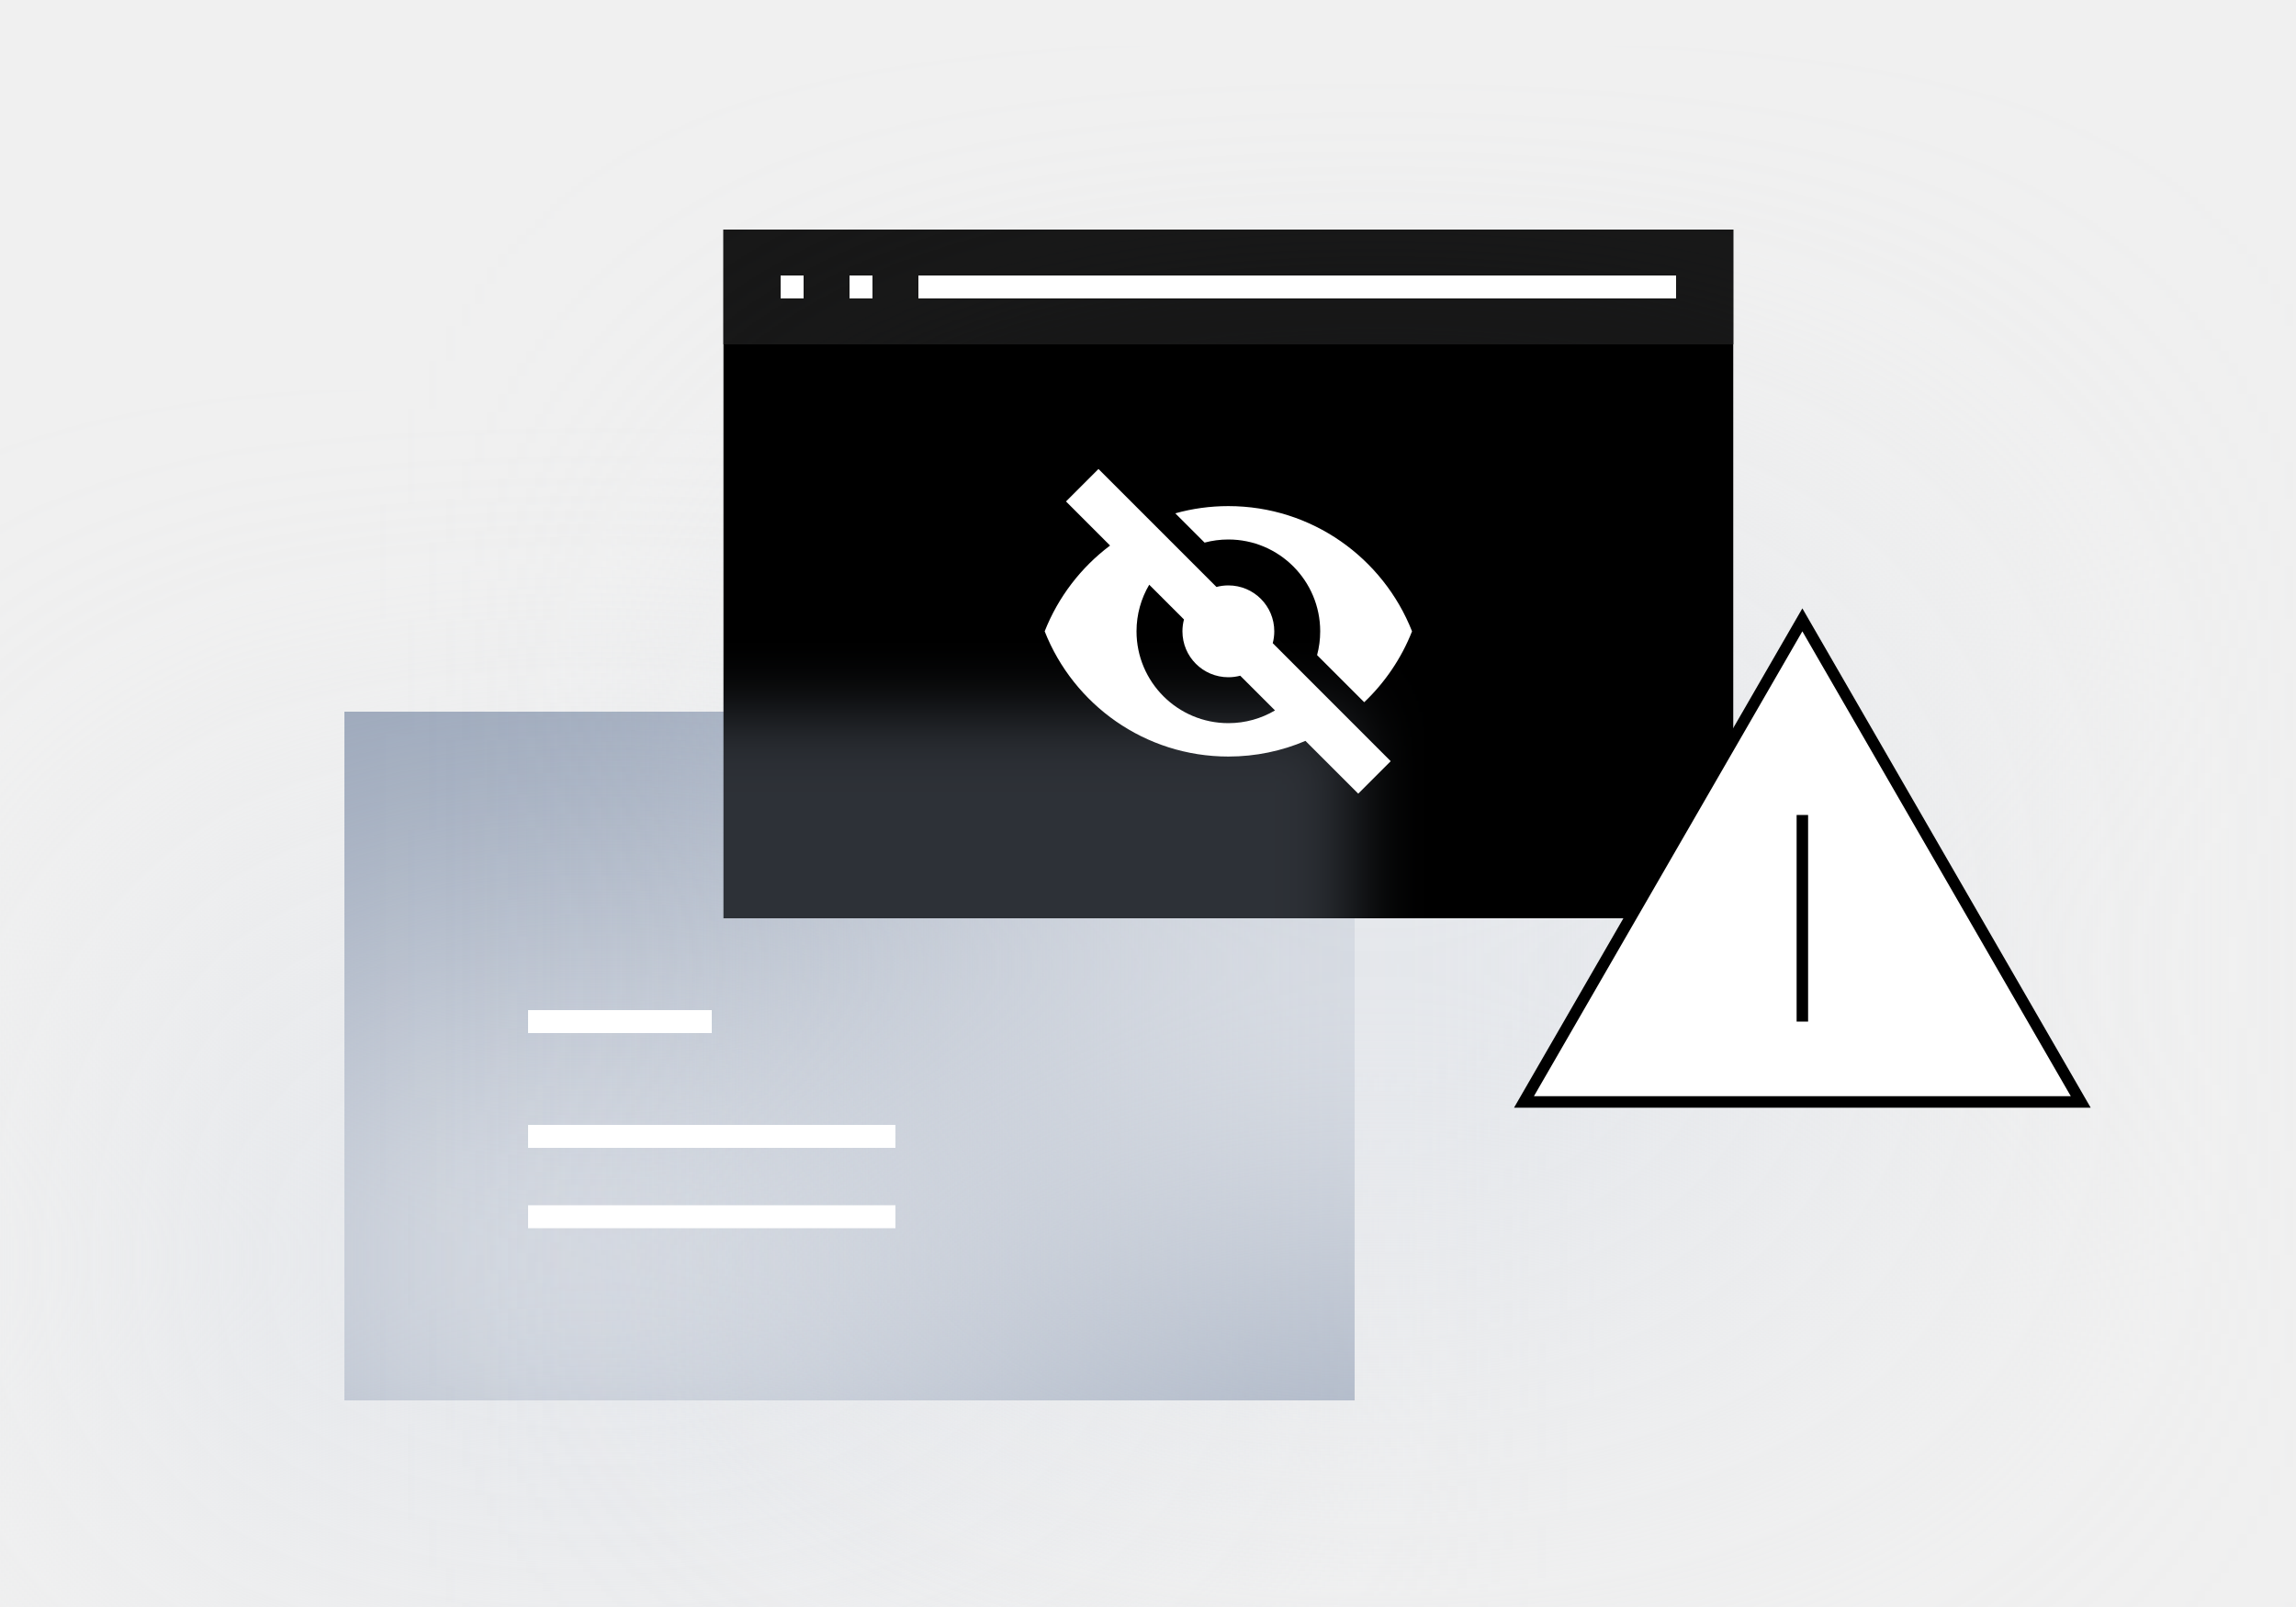
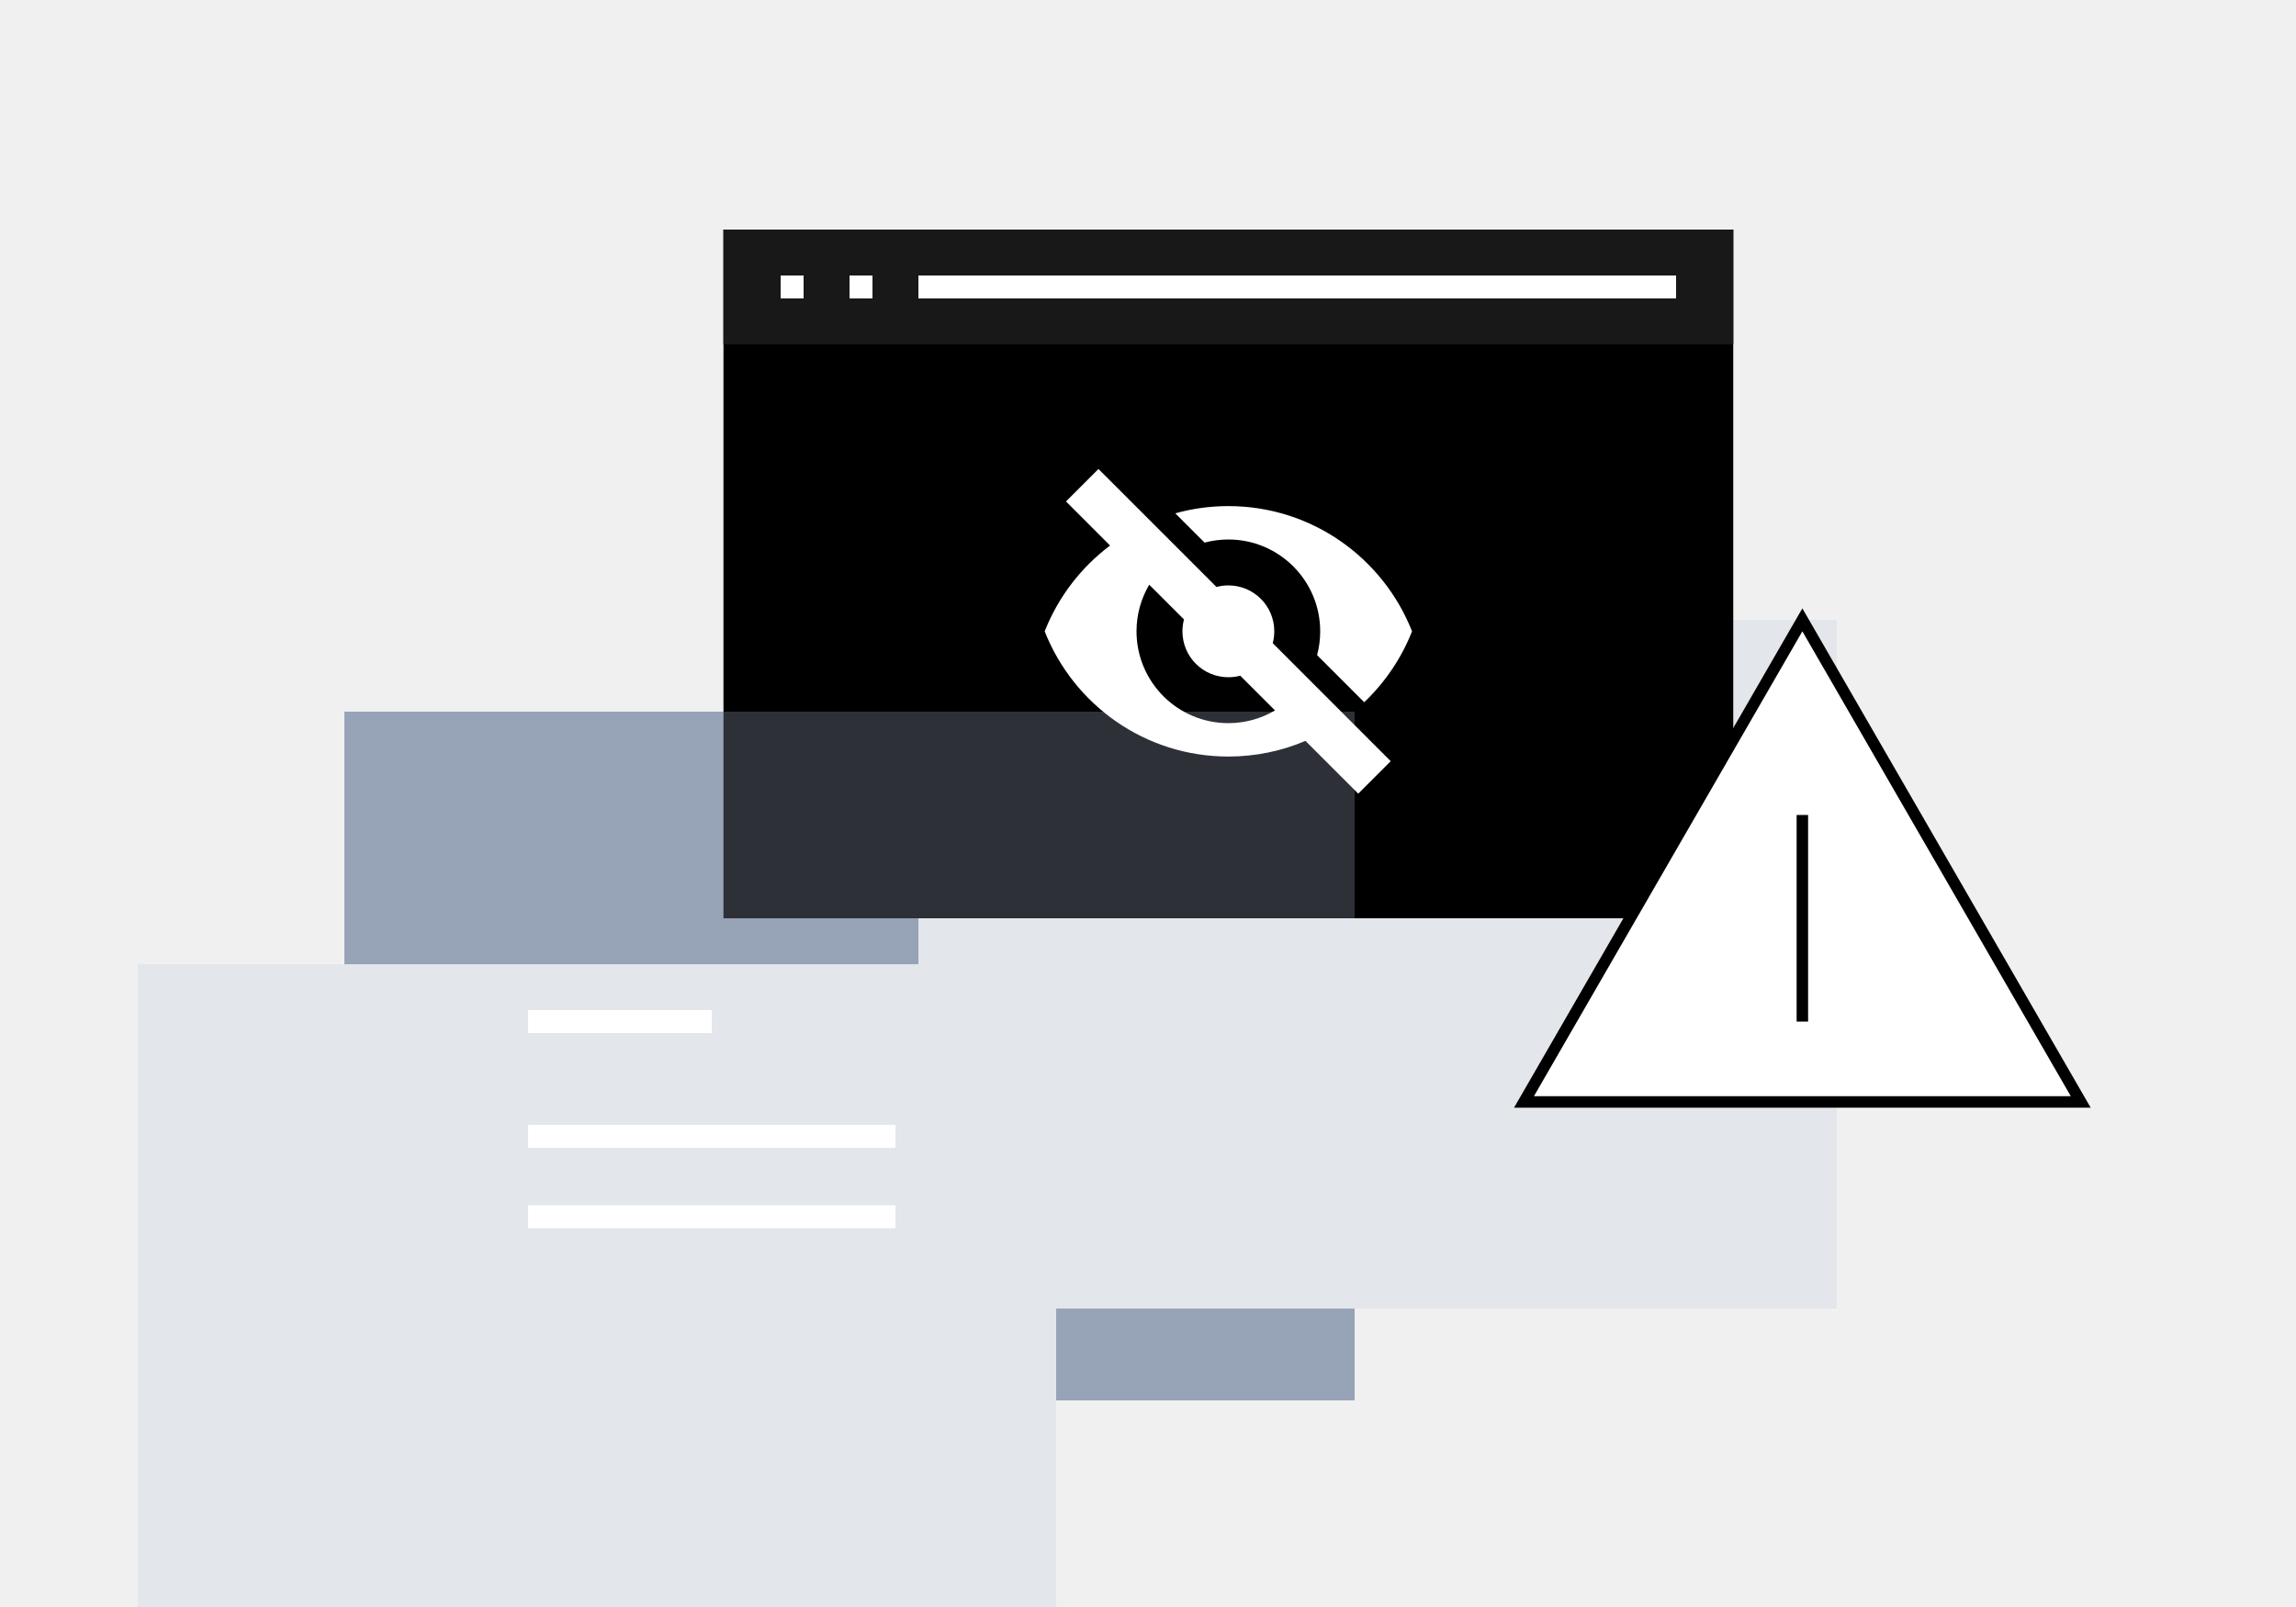
<svg xmlns="http://www.w3.org/2000/svg" width="200" height="140" viewBox="0 0 200 140" fill="none">
  <g mask="url(#mask0_17_619)">
    <path d="M30 62H118V122H30V62Z" fill="#97A3B7" />
    <g filter="url(#filter0_f_17_619)">
      <rect x="12" y="84" width="80" height="60" fill="#E3E6EB" />
    </g>
    <g filter="url(#filter1_f_17_619)">
      <rect x="80" y="54" width="80" height="60" fill="#E3E6EB" />
    </g>
    <rect x="46" y="105" width="32" height="2" fill="white" />
    <rect x="46" y="98" width="32" height="2" fill="white" />
    <rect x="46" y="88" width="16" height="2" fill="white" />
  </g>
  <path opacity="0.9" d="M63 20H151V30H63V20Z" fill="currentcolor" />
  <mask id="mask1_17_619" style="mask-type:alpha" maskUnits="userSpaceOnUse" x="63" y="30" width="88" height="50">
    <path d="M63 30H151V80H63V30Z" fill="currentcolor" />
  </mask>
  <g mask="url(#mask1_17_619)">
    <path d="M63 30H151V80H63V30Z" fill="currentcolor" />
    <g opacity="0.3" filter="url(#filter2_f_17_619)">
      <path d="M30 62H118V122H30V62Z" fill="#97A3B7" />
    </g>
  </g>
  <path fill-rule="evenodd" clip-rule="evenodd" d="M95.686 40.858L105.964 51.135C106.295 51.047 106.642 51 107 51C109.213 51 111 52.786 111 55C111 55.357 110.953 55.704 110.866 56.033L121.142 66.314L118.314 69.142L113.716 64.545C111.653 65.423 109.384 65.909 107 65.909C99.727 65.909 93.516 61.385 91 55C92.178 52.009 94.167 49.427 96.696 47.527L92.858 43.686L95.686 40.858ZM99 55C99 59.416 102.584 63 107 63C108.483 63 109.872 62.596 111.063 61.892L108.034 58.866C107.704 58.953 107.358 59 107 59C104.787 59 103 57.213 103 55C103 54.642 103.047 54.296 103.134 53.966L100.107 50.939C99.404 52.13 99 53.518 99 55ZM107 44.091C114.273 44.091 120.484 48.614 123 55C122.071 57.357 120.638 59.461 118.834 61.177L114.729 57.072C114.906 56.411 115 55.716 115 55C115 50.584 111.416 47 107 47C106.284 47 105.589 47.094 104.928 47.271L102.378 44.721C103.848 44.31 105.398 44.091 107 44.091Z" fill="white" />
  <rect x="68" y="24" width="2" height="2" fill="white" />
  <rect x="74" y="24" width="2" height="2" fill="white" />
  <rect x="80" y="24" width="66" height="2" fill="white" />
  <path d="M157 54L181.249 96H132.751L157 54Z" fill="white" stroke="black" />
  <path d="M157 89L157 71" stroke="black" />
-   <defs>
-     <filter id="filter0_f_17_619" x="-38" y="34" width="180" height="160" filterUnits="userSpaceOnUse" color-interpolation-filters="sRGB">
-       <feFlood flood-opacity="0" result="BackgroundImageFix" />
-       <feBlend mode="normal" in="SourceGraphic" in2="BackgroundImageFix" result="shape" />
-       <feGaussianBlur stdDeviation="25" result="effect1_foregroundBlur_17_619" />
-     </filter>
-     <filter id="filter1_f_17_619" x="30" y="4" width="180" height="160" filterUnits="userSpaceOnUse" color-interpolation-filters="sRGB">
-       <feFlood flood-opacity="0" result="BackgroundImageFix" />
-       <feBlend mode="normal" in="SourceGraphic" in2="BackgroundImageFix" result="shape" />
-       <feGaussianBlur stdDeviation="25" result="effect1_foregroundBlur_17_619" />
-     </filter>
-     <filter id="filter2_f_17_619" x="24" y="56" width="100" height="72" filterUnits="userSpaceOnUse" color-interpolation-filters="sRGB">
-       <feFlood flood-opacity="0" result="BackgroundImageFix" />
-       <feBlend mode="normal" in="SourceGraphic" in2="BackgroundImageFix" result="shape" />
-       <feGaussianBlur stdDeviation="3" result="effect1_foregroundBlur_17_619" />
-     </filter>
-   </defs>
</svg>
